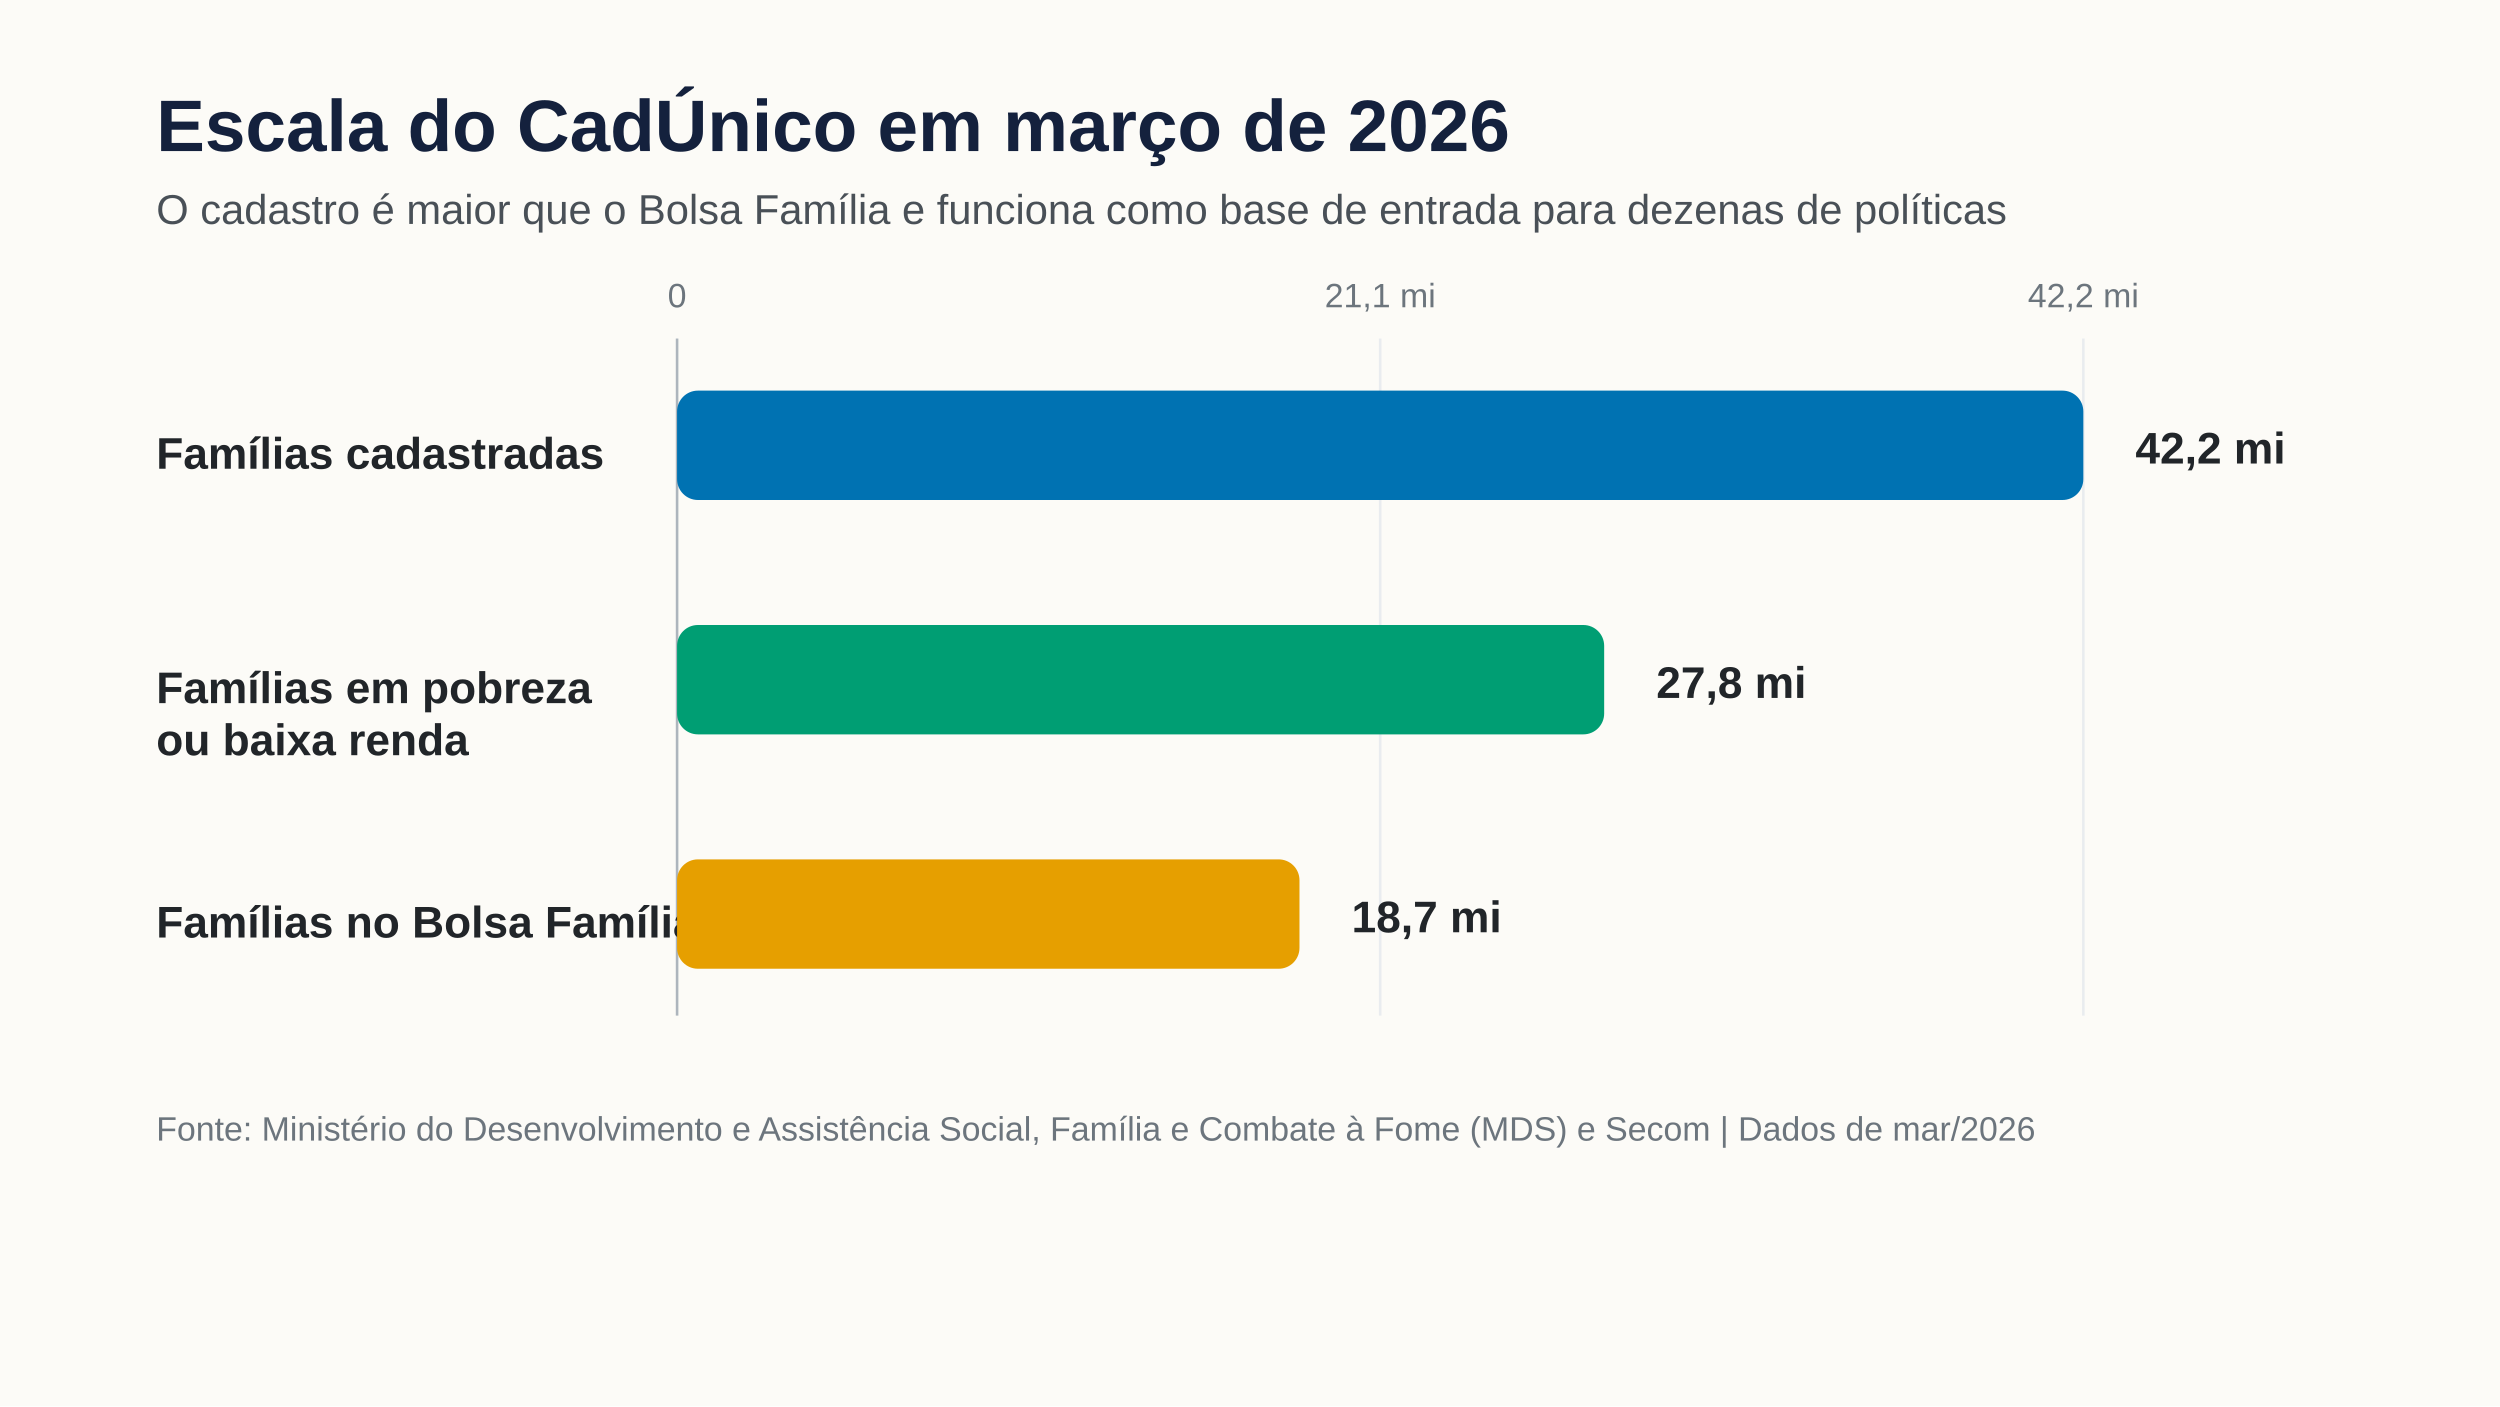
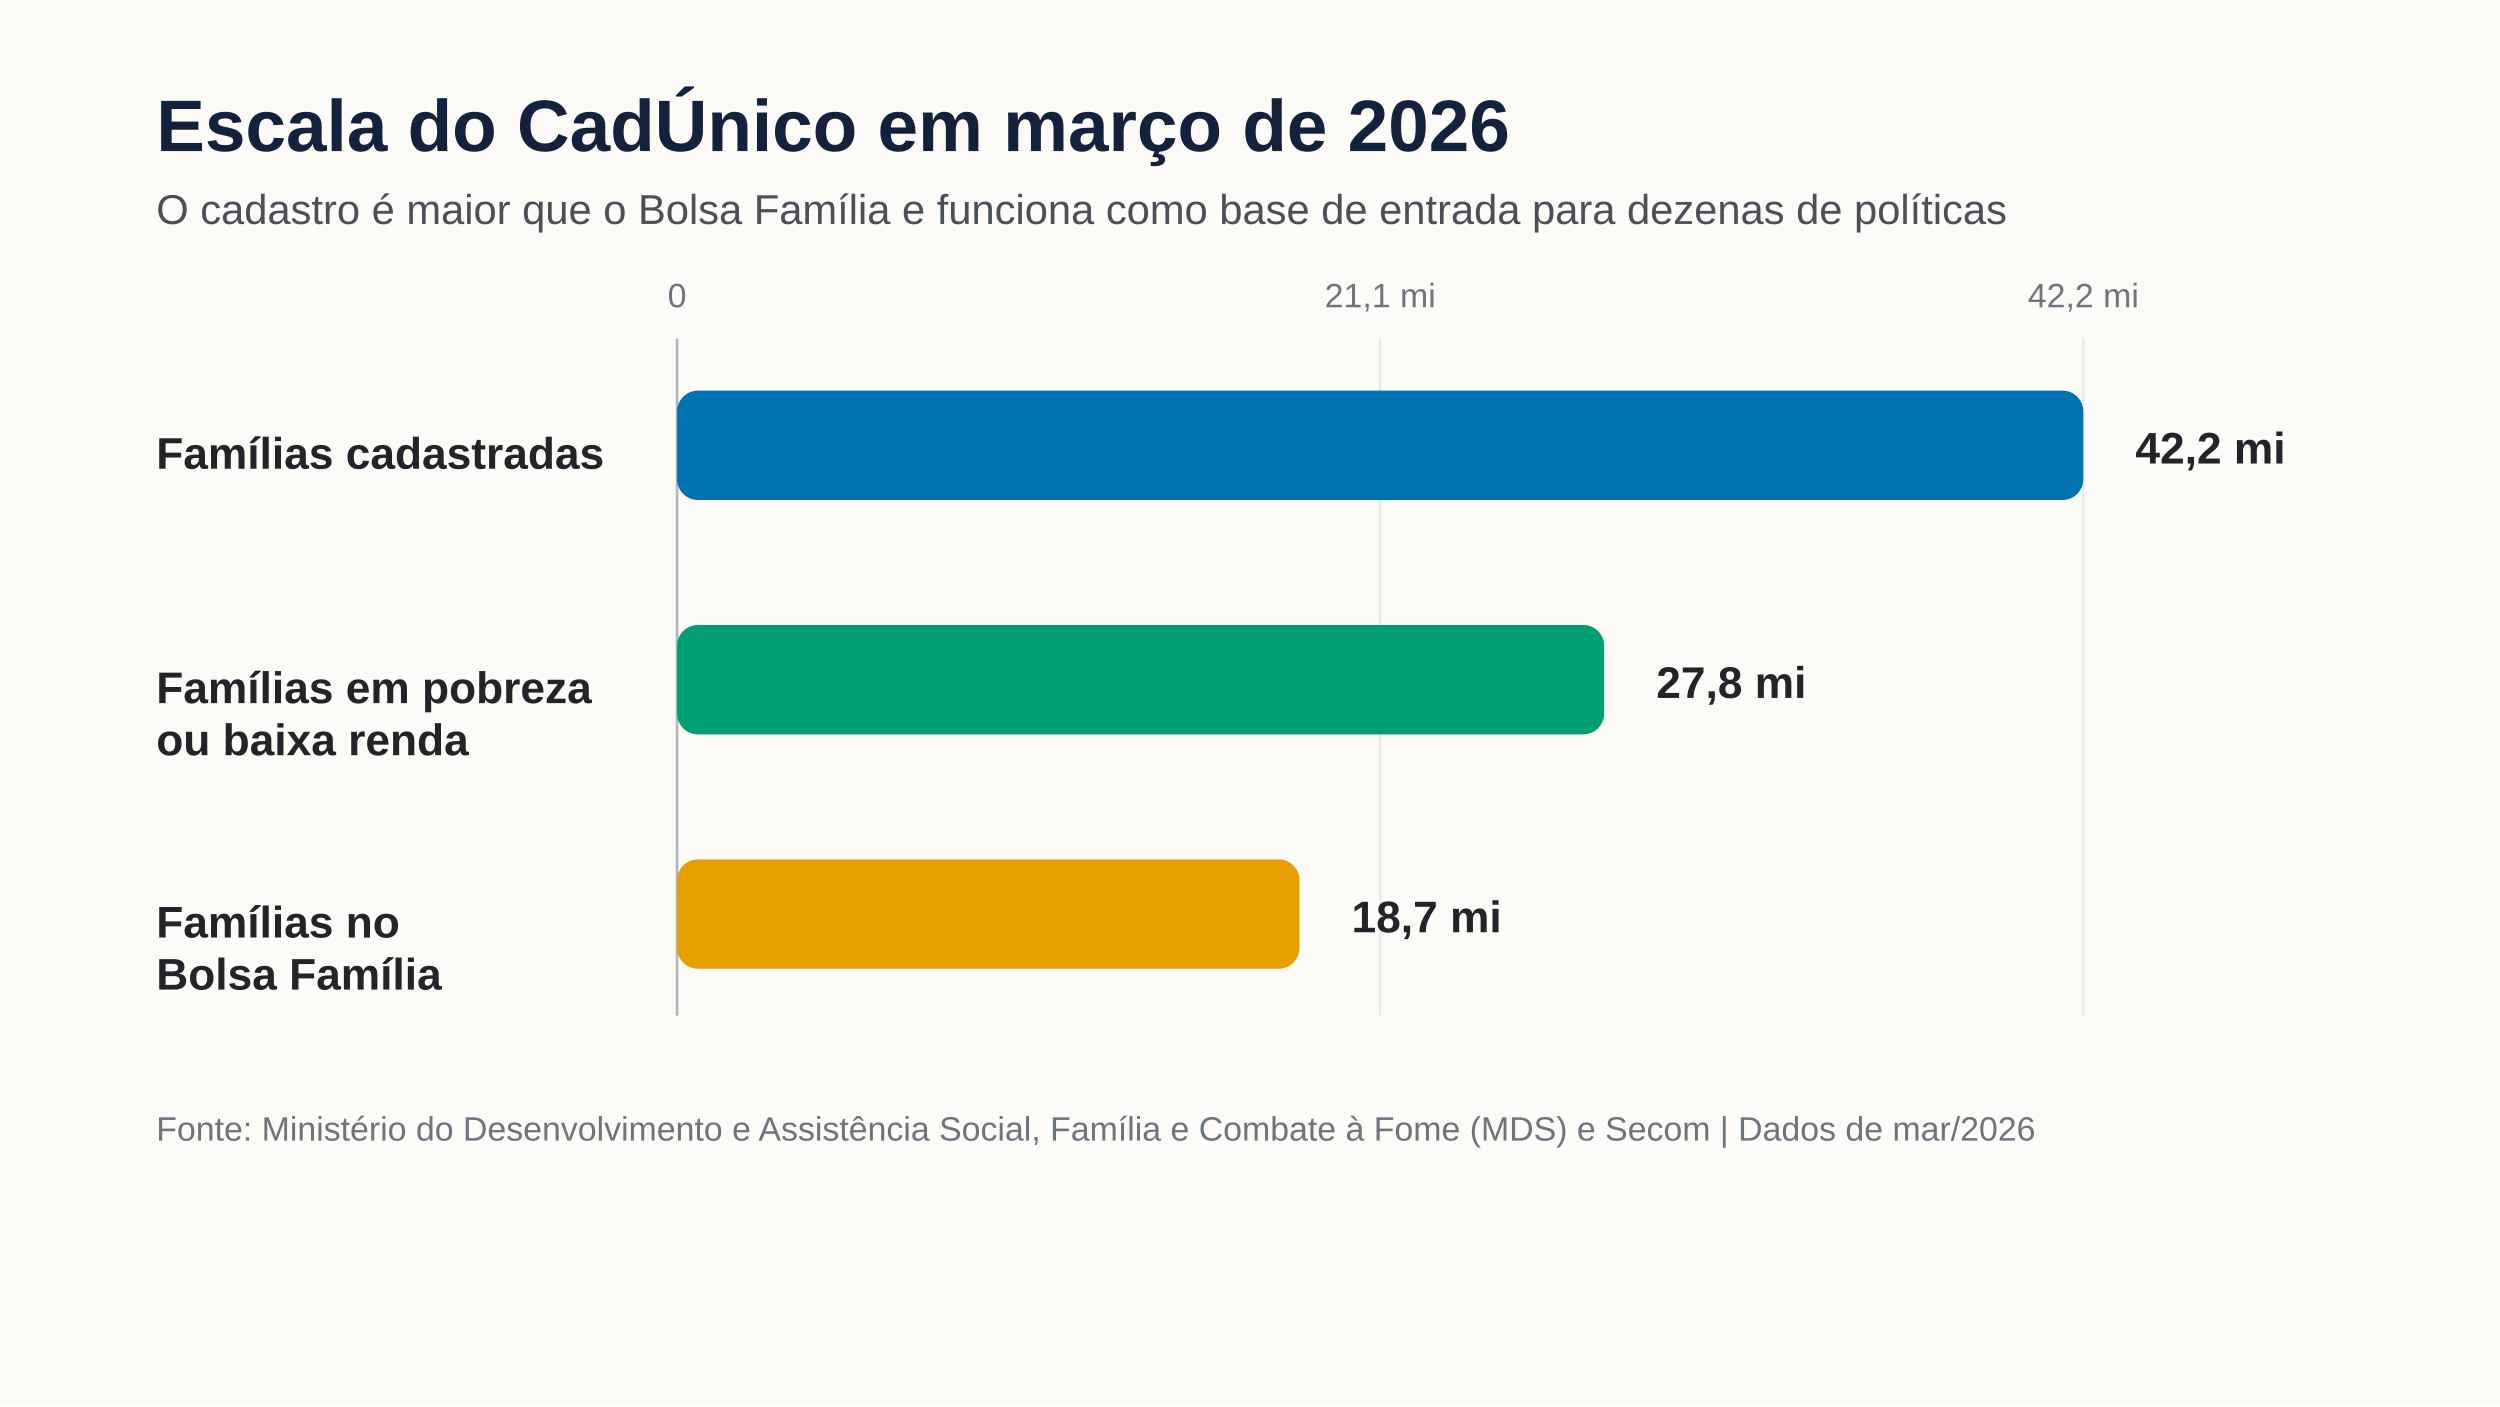
<svg xmlns="http://www.w3.org/2000/svg" width="960" height="540" viewBox="0 0 960 540" role="img" aria-labelledby="title desc">
  <rect width="960" height="540" fill="#fcfbf7" />
  <text x="60" y="58" fill="#14213d" font-family="Arial, Helvetica, sans-serif" font-size="28" font-weight="700">Escala do CadÚnico em março de 2026</text>
  <text x="60" y="86" fill="#495057" font-family="Arial, Helvetica, sans-serif" font-size="16">O cadastro é maior que o Bolsa Família e funciona como base de entrada para dezenas de políticas</text>
  <line x1="260" y1="130" x2="260" y2="390" stroke="#adb5bd" stroke-width="1" />
  <line x1="530" y1="130" x2="530" y2="390" stroke="#e9ecef" stroke-width="1" />
  <line x1="800" y1="130" x2="800" y2="390" stroke="#e9ecef" stroke-width="1" />
  <text x="260" y="118" fill="#6c757d" font-family="Arial, Helvetica, sans-serif" font-size="13" text-anchor="middle">0</text>
  <text x="530" y="118" fill="#6c757d" font-family="Arial, Helvetica, sans-serif" font-size="13" text-anchor="middle">21,1 mi</text>
  <text x="800" y="118" fill="#6c757d" font-family="Arial, Helvetica, sans-serif" font-size="13" text-anchor="middle">42,2 mi</text>
  <text x="60" y="180" fill="#212529" font-family="Arial, Helvetica, sans-serif" font-size="17" font-weight="600">Famílias cadastradas</text>
  <rect x="260" y="150" width="540" height="42" rx="8" fill="#0072B2" />
  <text x="820" y="178" fill="#212529" font-family="Arial, Helvetica, sans-serif" font-size="17" font-weight="700">42,2 mi</text>
  <text x="60" y="270" fill="#212529" font-family="Arial, Helvetica, sans-serif" font-size="17" font-weight="600">
    <tspan x="60" dy="0">Famílias em pobreza</tspan>
    <tspan x="60" dy="20">ou baixa renda</tspan>
  </text>
  <rect x="260" y="240" width="356" height="42" rx="8" fill="#009E73" />
  <text x="636" y="268" fill="#212529" font-family="Arial, Helvetica, sans-serif" font-size="17" font-weight="700">27,8 mi</text>
-   <text x="60" y="360" fill="#212529" font-family="Arial, Helvetica, sans-serif" font-size="17" font-weight="600">Famílias no Bolsa Família</text>
+   <text x="60" y="360" fill="#212529" font-family="Arial, Helvetica, sans-serif" font-size="17" font-weight="600">
+     <tspan x="60" dy="0">Famílias no</tspan>
+     <tspan x="60" dy="20">Bolsa Família</tspan>
+   </text>
  <rect x="260" y="330" width="239" height="42" rx="8" fill="#E69F00" />
  <text x="519" y="358" fill="#212529" font-family="Arial, Helvetica, sans-serif" font-size="17" font-weight="700">18,7 mi</text>
  <text x="60" y="438" fill="#6c757d" font-family="Arial, Helvetica, sans-serif" font-size="13">Fonte: Ministério do Desenvolvimento e Assistência Social, Família e Combate à Fome (MDS) e Secom | Dados de mar/2026</text>
</svg>
